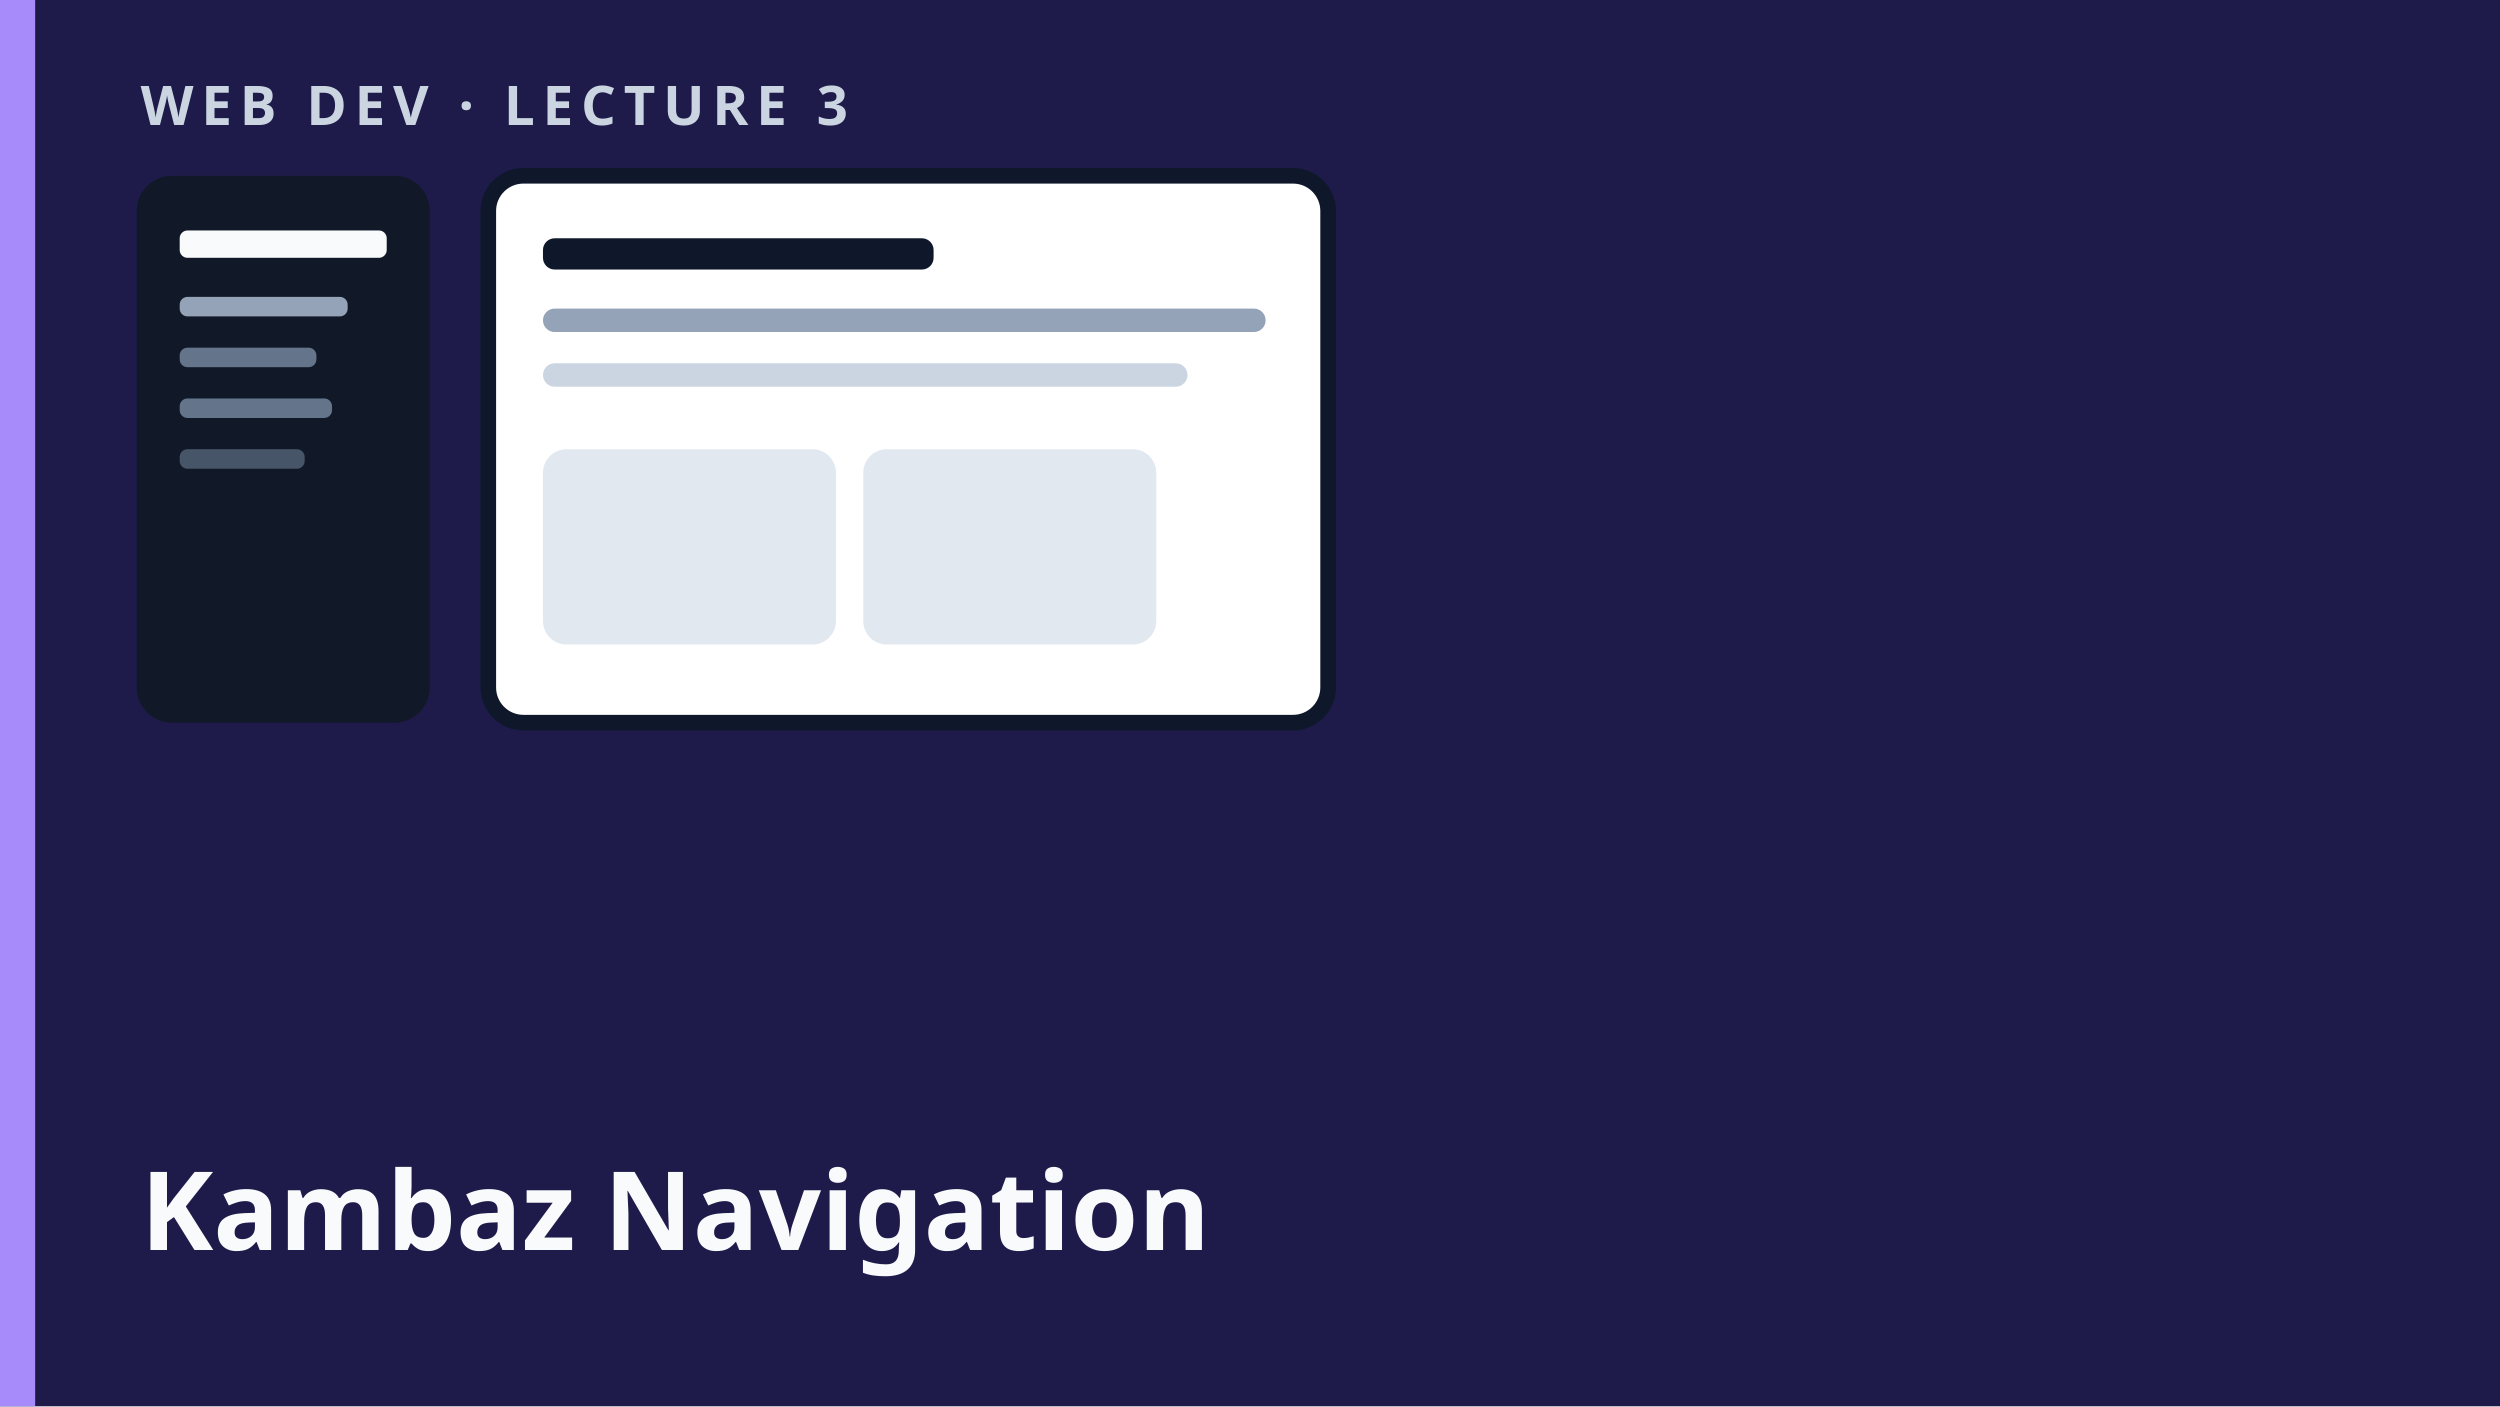
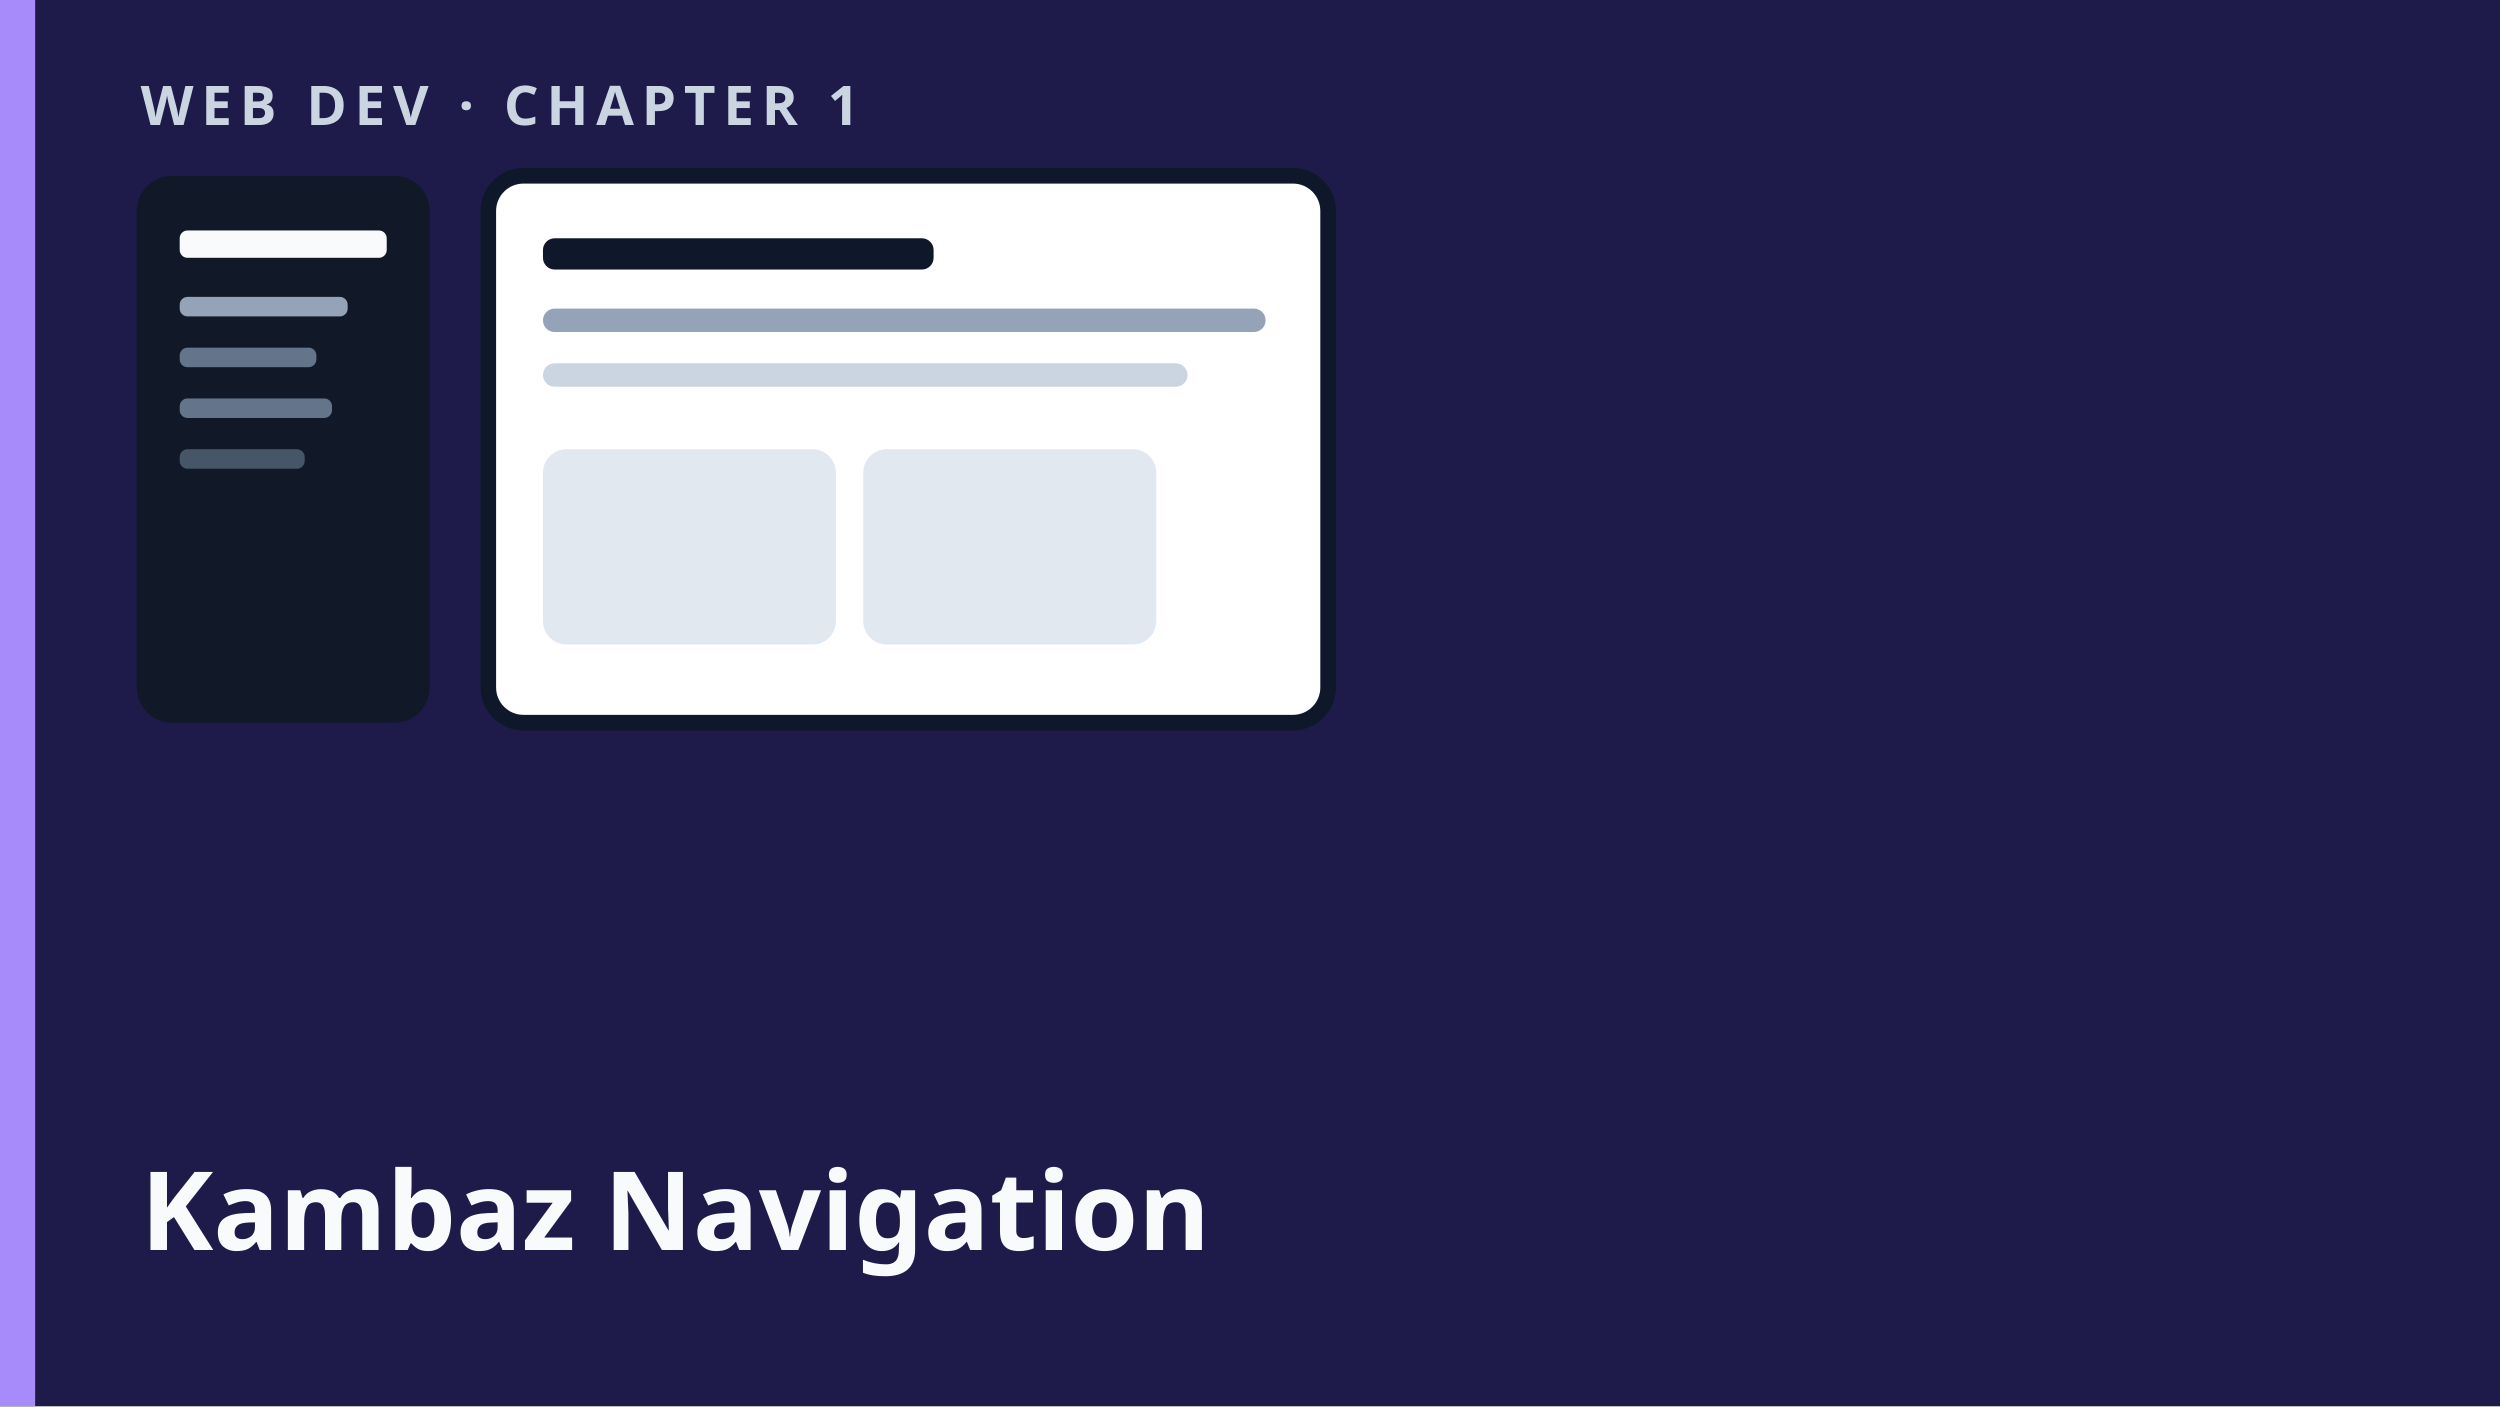
<svg xmlns="http://www.w3.org/2000/svg" viewBox="0 0 1280 720" role="img" aria-labelledby="title">
  <rect width="1280" height="720" fill="#1E1B4B" />
  <rect x="0" y="0" width="18" height="720" fill="#A78BFA" />
-   <text x="72" y="64" fill="#CBD5E1" font-family="ui-sans-serif, system-ui, sans-serif" font-size="28" font-weight="700" letter-spacing="4">WEB DEV · LECTURE 3</text>
+   <text x="72" y="64" fill="#CBD5E1" font-family="ui-sans-serif, system-ui, sans-serif" font-size="28" font-weight="700" letter-spacing="4">WEB DEV · CHAPTER 1</text>
  <g transform="translate(70 90)">
    <rect width="150" height="280" rx="18" fill="#111827" />
    <rect x="22" y="28" width="106" height="14" rx="4" fill="#F8FAFC" />
    <rect x="22" y="62" width="86" height="10" rx="4" fill="#94A3B8" />
    <rect x="22" y="88" width="70" height="10" rx="4" fill="#64748B" />
    <rect x="22" y="114" width="78" height="10" rx="4" fill="#64748B" />
    <rect x="22" y="140" width="64" height="10" rx="4" fill="#475569" />
    <rect x="180" y="0" width="430" height="280" rx="18" fill="#fff" stroke="#0F172A" stroke-width="8" />
    <rect x="208" y="32" width="200" height="16" rx="6" fill="#0F172A" />
    <rect x="208" y="68" width="370" height="12" rx="6" fill="#94A3B8" />
    <rect x="208" y="96" width="330" height="12" rx="6" fill="#CBD5E1" />
    <rect x="208" y="140" width="150" height="100" rx="12" fill="#E2E8F0" />
    <rect x="372" y="140" width="150" height="100" rx="12" fill="#E2E8F0" />
  </g>
  <text x="72" y="640" fill="#F8FAFC" font-family="ui-sans-serif, system-ui, sans-serif" font-size="56" font-weight="800">Kambaz Navigation</text>
</svg>
